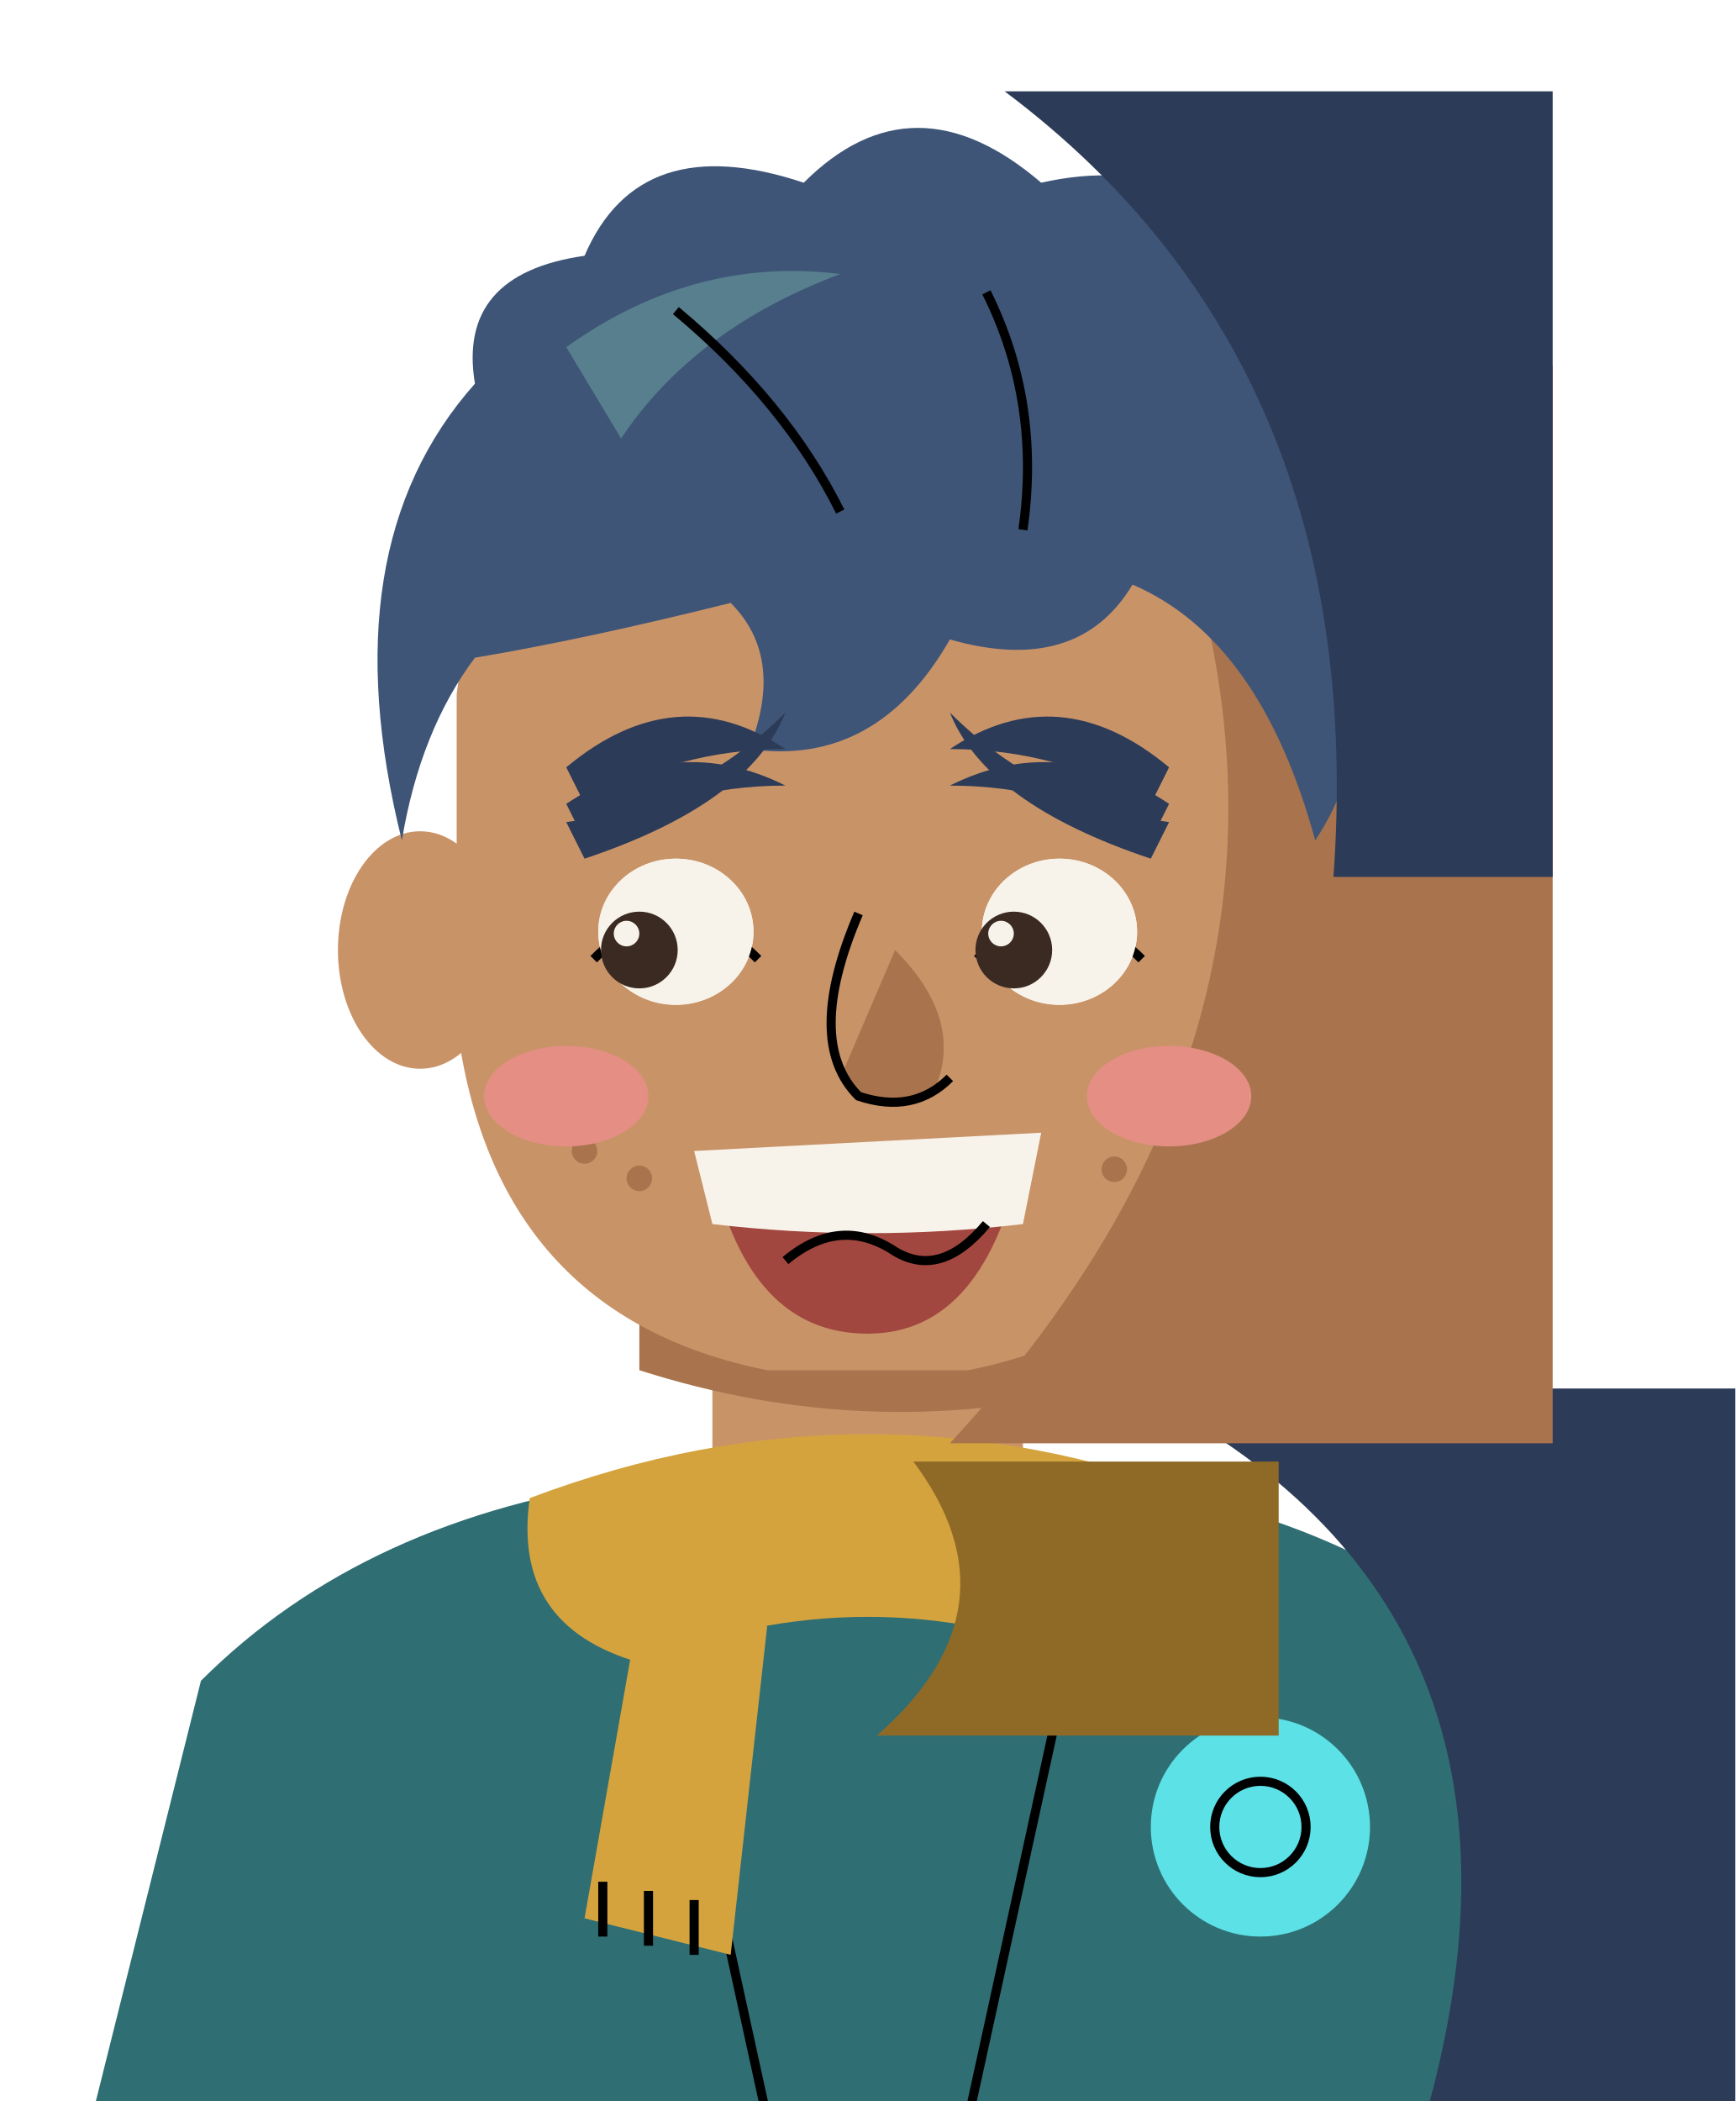
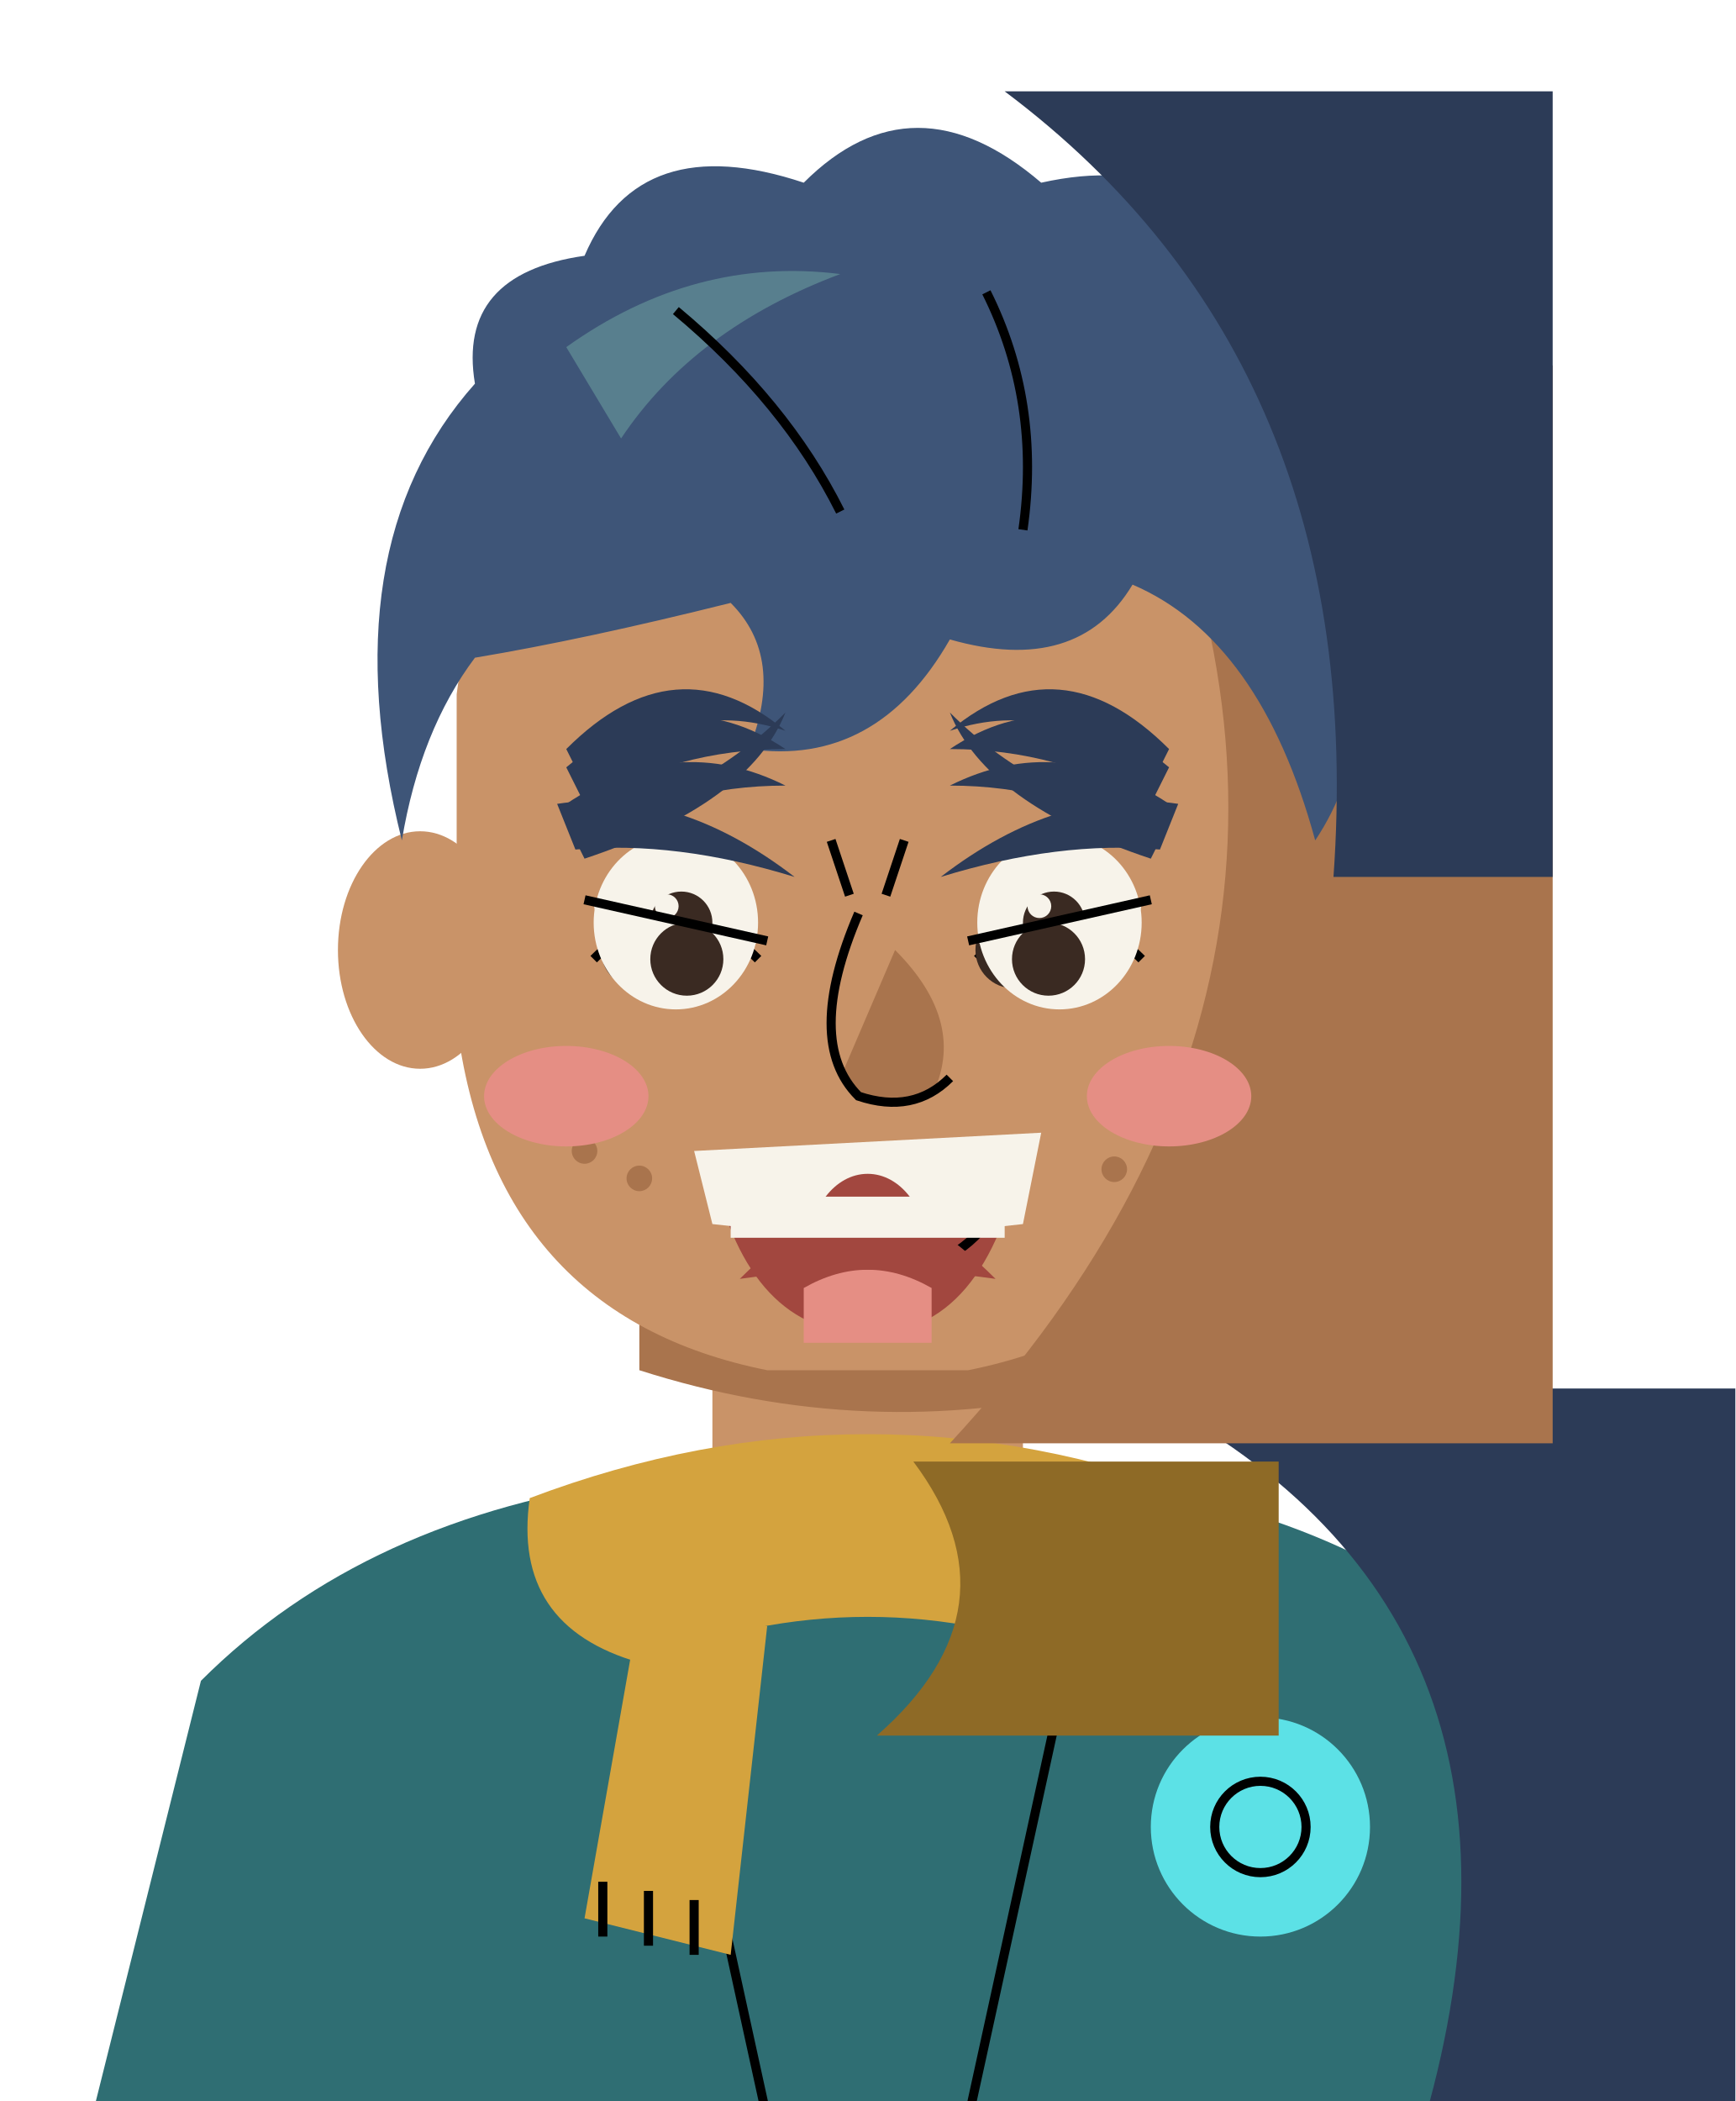
<svg xmlns="http://www.w3.org/2000/svg" viewBox="0 0 190 230" data-trait="6" data-pas="1.1" data-tremble="0.45" data-halo="4">
  <path id="veste" d="M10 232 L22 184 Q40 166 70 162 L120 162 Q150 166 168 184 L180 232 Z" fill="#2F6E73" />
  <path data-clip="veste" data-w="0" d="M124 152 Q172 176 156 232 L190 232 L190 152 Z" fill="#2C3B57" />
  <path data-w="0.5" fill="none" stroke="#000" d="M70 168 L84 232 M120 168 L106 232" />
  <circle cx="138" cy="200" r="12" fill="#5CE1E6" data-w="0.7" />
  <circle cx="138" cy="200" r="5" fill="none" stroke="#000" data-w="0.5" />
  <path id="cou" d="M78 136 L112 136 L112 166 Q95 172 78 166 Z" fill="#C99368" />
  <path data-clip="cou" data-w="0" d="M70 130 L120 130 L120 152 Q95 158 70 150 Z" fill="#A9744D" />
  <path id="echarpe" d="M58 164 Q95 150 132 164 Q134 178 120 182 Q95 172 70 182 Q56 178 58 164 Z" fill="#D4A33E" />
  <path data-clip="echarpe" data-w="0" d="M100 160 L140 160 L140 190 L96 190 Q112 176 100 160 Z" fill="#8E6A26" />
  <path d="M70 176 L84 178 L80 214 L64 210 Z" fill="#D4A33E" />
  <g data-w="0.4" fill="none" stroke="#000">
    <path d="M66 206 l0 6 M71 207 l0 6 M76 208 l0 6" />
  </g>
  <ellipse cx="46" cy="104" rx="9" ry="13" fill="#C99368" />
  <ellipse cx="144" cy="104" rx="9" ry="13" fill="#A9744D" />
  <path id="tete" d="M50 76 Q54 44 95 42 Q136 44 140 76 L140 112 Q136 144 106 150 L84 150 Q54 144 50 112 Z" fill="#C99368" />
  <path data-clip="tete" data-w="0" d="M122 40 Q154 104 104 158 L170 158 L170 40 Z" fill="#A9744D" />
  <path id="cheveux" d="M44 92 Q36 60 52 42 Q50 30 64 28 Q70 14 88 20 Q100 8 114 20 Q132 16 136 32 Q152 40 146 64 Q152 80 144 92 Q138 70 124 64 Q118 74 104 70 Q96 84 82 82 Q86 72 80 66 Q64 70 52 72 Q46 80 44 92 Z" fill="#3E5578" />
  <path data-clip="cheveux" data-w="0" d="M110 10 Q150 40 146 96 L170 96 L170 10 Z" fill="#2C3B57" />
  <path data-clip="cheveux" data-w="0" d="M62 38 Q76 28 92 30 Q76 36 68 48 Z" fill="#587F8E" />
  <g data-w="0.4" fill="none" stroke="#000">
    <path d="M74 34 Q86 44 92 56 M108 32 Q114 44 112 58" />
  </g>
  <path data-w="0" d="M98 104 Q106 112 102 120 Q96 122 92 118 Z" fill="#A9744D" />
  <path data-w="0.55" fill="none" stroke="#000" d="M94 100 Q88 114 94 120 Q100 122 104 118" />
  <g data-w="0">
    <circle cx="64" cy="126" r="1.4" fill="#A9744D" />
    <circle cx="70" cy="129" r="1.4" fill="#A9744D" />
    <circle cx="122" cy="128" r="1.4" fill="#A9744D" />
  </g>
  <g data-expr="neutre">
    <ellipse cx="74" cy="102" rx="8.5" ry="8" fill="#F7F3EA" data-w="0.5" />
    <ellipse cx="116" cy="102" rx="8.5" ry="8" fill="#F7F3EA" data-w="0.5" />
    <g data-w="0">
      <circle cx="75" cy="103" r="4.6" fill="#3A2A22" />
      <circle cx="115" cy="103" r="4.6" fill="#3A2A22" />
      <circle cx="73.4" cy="101" r="1.6" fill="#F7F3EA" />
      <circle cx="113.4" cy="101" r="1.6" fill="#F7F3EA" />
    </g>
    <path d="M62 88 Q74 80 86 86 Q74 86 64 92 Z" fill="#2C3B57" data-w="0.5" />
    <path d="M128 88 Q116 80 104 86 Q116 86 126 92 Z" fill="#2C3B57" data-w="0.5" />
    <g class="bouche">
      <path d="M86 134 Q96 138 106 132 Q104 140 96 140 Q88 140 86 134 Z" fill="#A2473F" data-w="0.5" />
    </g>
  </g>
  <g data-expr="content">
    <path data-w="0.75" fill="none" stroke="#000" d="M65 105 Q74 96 83 105 M107 105 Q116 96 125 105" />
    <path d="M62 84 Q74 74 86 82 Q74 82 64 88 Z" fill="#2C3B57" data-w="0.5" />
    <path d="M128 84 Q116 74 104 82 Q116 82 126 88 Z" fill="#2C3B57" data-w="0.5" />
    <g data-w="0">
      <ellipse cx="62" cy="120" rx="9" ry="5.5" fill="#E58E84" />
      <ellipse cx="128" cy="120" rx="9" ry="5.5" fill="#E58E84" />
    </g>
    <g class="bouche">
      <path id="sourire" d="M78 128 Q95 132 112 126 Q108 146 95 146 Q82 146 78 128 Z" fill="#A2473F" data-w="0.6" />
      <path data-clip="sourire" data-w="0" d="M76 126 L114 124 L112 134 Q95 136 78 134 Z" fill="#F7F3EA" />
    </g>
  </g>
  <g data-expr="soucieux">
    <ellipse cx="74" cy="102" rx="8.5" ry="8" fill="#F7F3EA" data-w="0.5" />
    <ellipse cx="116" cy="102" rx="8.5" ry="8" fill="#F7F3EA" data-w="0.5" />
    <g data-w="0">
      <circle cx="70" cy="104" r="4.2" fill="#3A2A22" />
      <circle cx="111" cy="104" r="4.2" fill="#3A2A22" />
      <circle cx="68.6" cy="102.2" r="1.4" fill="#F7F3EA" />
      <circle cx="109.6" cy="102.2" r="1.4" fill="#F7F3EA" />
    </g>
    <path d="M62 90 Q76 88 86 78 Q82 88 64 94 Z" fill="#2C3B57" data-w="0.5" />
    <path d="M128 90 Q114 88 104 78 Q108 88 126 94 Z" fill="#2C3B57" data-w="0.5" />
    <g class="bouche">
      <path data-w="0.6" fill="none" stroke="#000" d="M86 138 Q92 133 98 137 Q103 140 108 134" />
    </g>
  </g>
+   <g data-expr="surpris">
+     <ellipse cx="74" cy="101" rx="9" ry="9.5" fill="#F7F3EA" data-w="0.5" />
+     <ellipse cx="116" cy="101" rx="9" ry="9.5" fill="#F7F3EA" data-w="0.5" />
+     <g data-w="0">
+       <circle cx="74.6" cy="101" r="3.4" fill="#3A2A22" />
+       <circle cx="115.4" cy="101" r="3.4" fill="#3A2A22" />
+       <circle cx="73" cy="99.2" r="1.3" fill="#F7F3EA" />
+       <circle cx="113.8" cy="99.2" r="1.3" fill="#F7F3EA" />
+     </g>
+     <path d="M62 82 Q74 70 86 80 Q74 76 64 86 Z" fill="#2C3B57" data-w="0.5" />
+     <path d="M128 82 Q116 70 104 80 Q116 76 126 86 Z" fill="#2C3B57" data-w="0.5" />
+     <g class="bouche">
+       <ellipse id="rond" cx="95" cy="137" rx="6.5" ry="8.5" fill="#A2473F" data-w="0.6" />
+       <path data-clip="rond" data-w="0" d="M88 141 Q95 137 102 141 L102 147 L88 147 Z" fill="#E58E84" />
+     </g>
+   </g>
+   <g data-expr="fache">
+     <path id="colere-g" d="M65 99 L83 103 Q78 109 74 109 Q67 109 65 99 Z" fill="#F7F3EA" data-w="0.5" />
+     <path id="colere-d" d="M125 99 L107 103 Q112 109 116 109 Q123 109 125 99 Z" fill="#F7F3EA" data-w="0.5" />
+     <g data-w="0">
+       <circle data-clip="colere-g" cx="75.2" cy="105" r="4" fill="#3A2A22" />
+       <circle data-clip="colere-d" cx="114.8" cy="105" r="4" fill="#3A2A22" />
+     </g>
+     <path data-w="0.9" fill="none" stroke="#000" d="M64 98.5 L84 103 M126 98.5 L106 103" />
+     <path d="M61 88 Q74 86 87 96 Q74 92 63 93 Z" fill="#2C3B57" data-w="0.5" />
+     <path d="M129 88 Q116 86 103 96 Q116 92 127 93 Z" fill="#2C3B57" data-w="0.5" />
+     <path data-w="0.45" fill="none" stroke="#000" d="M91 92 L93 98 M99 92 L97 98" />
+     <g class="bouche">
+       <path id="dents" d="M81 140 Q89 132 95 132 Q101 132 109 140 Q95 138 81 140 Z" fill="#A2473F" data-w="0.6" />
+       <path data-clip="dents" data-w="0" d="M80 131 L110 131 L110 135.5 L80 135.5 Z" fill="#F7F3EA" />
+     </g>
+   </g>
</svg>
